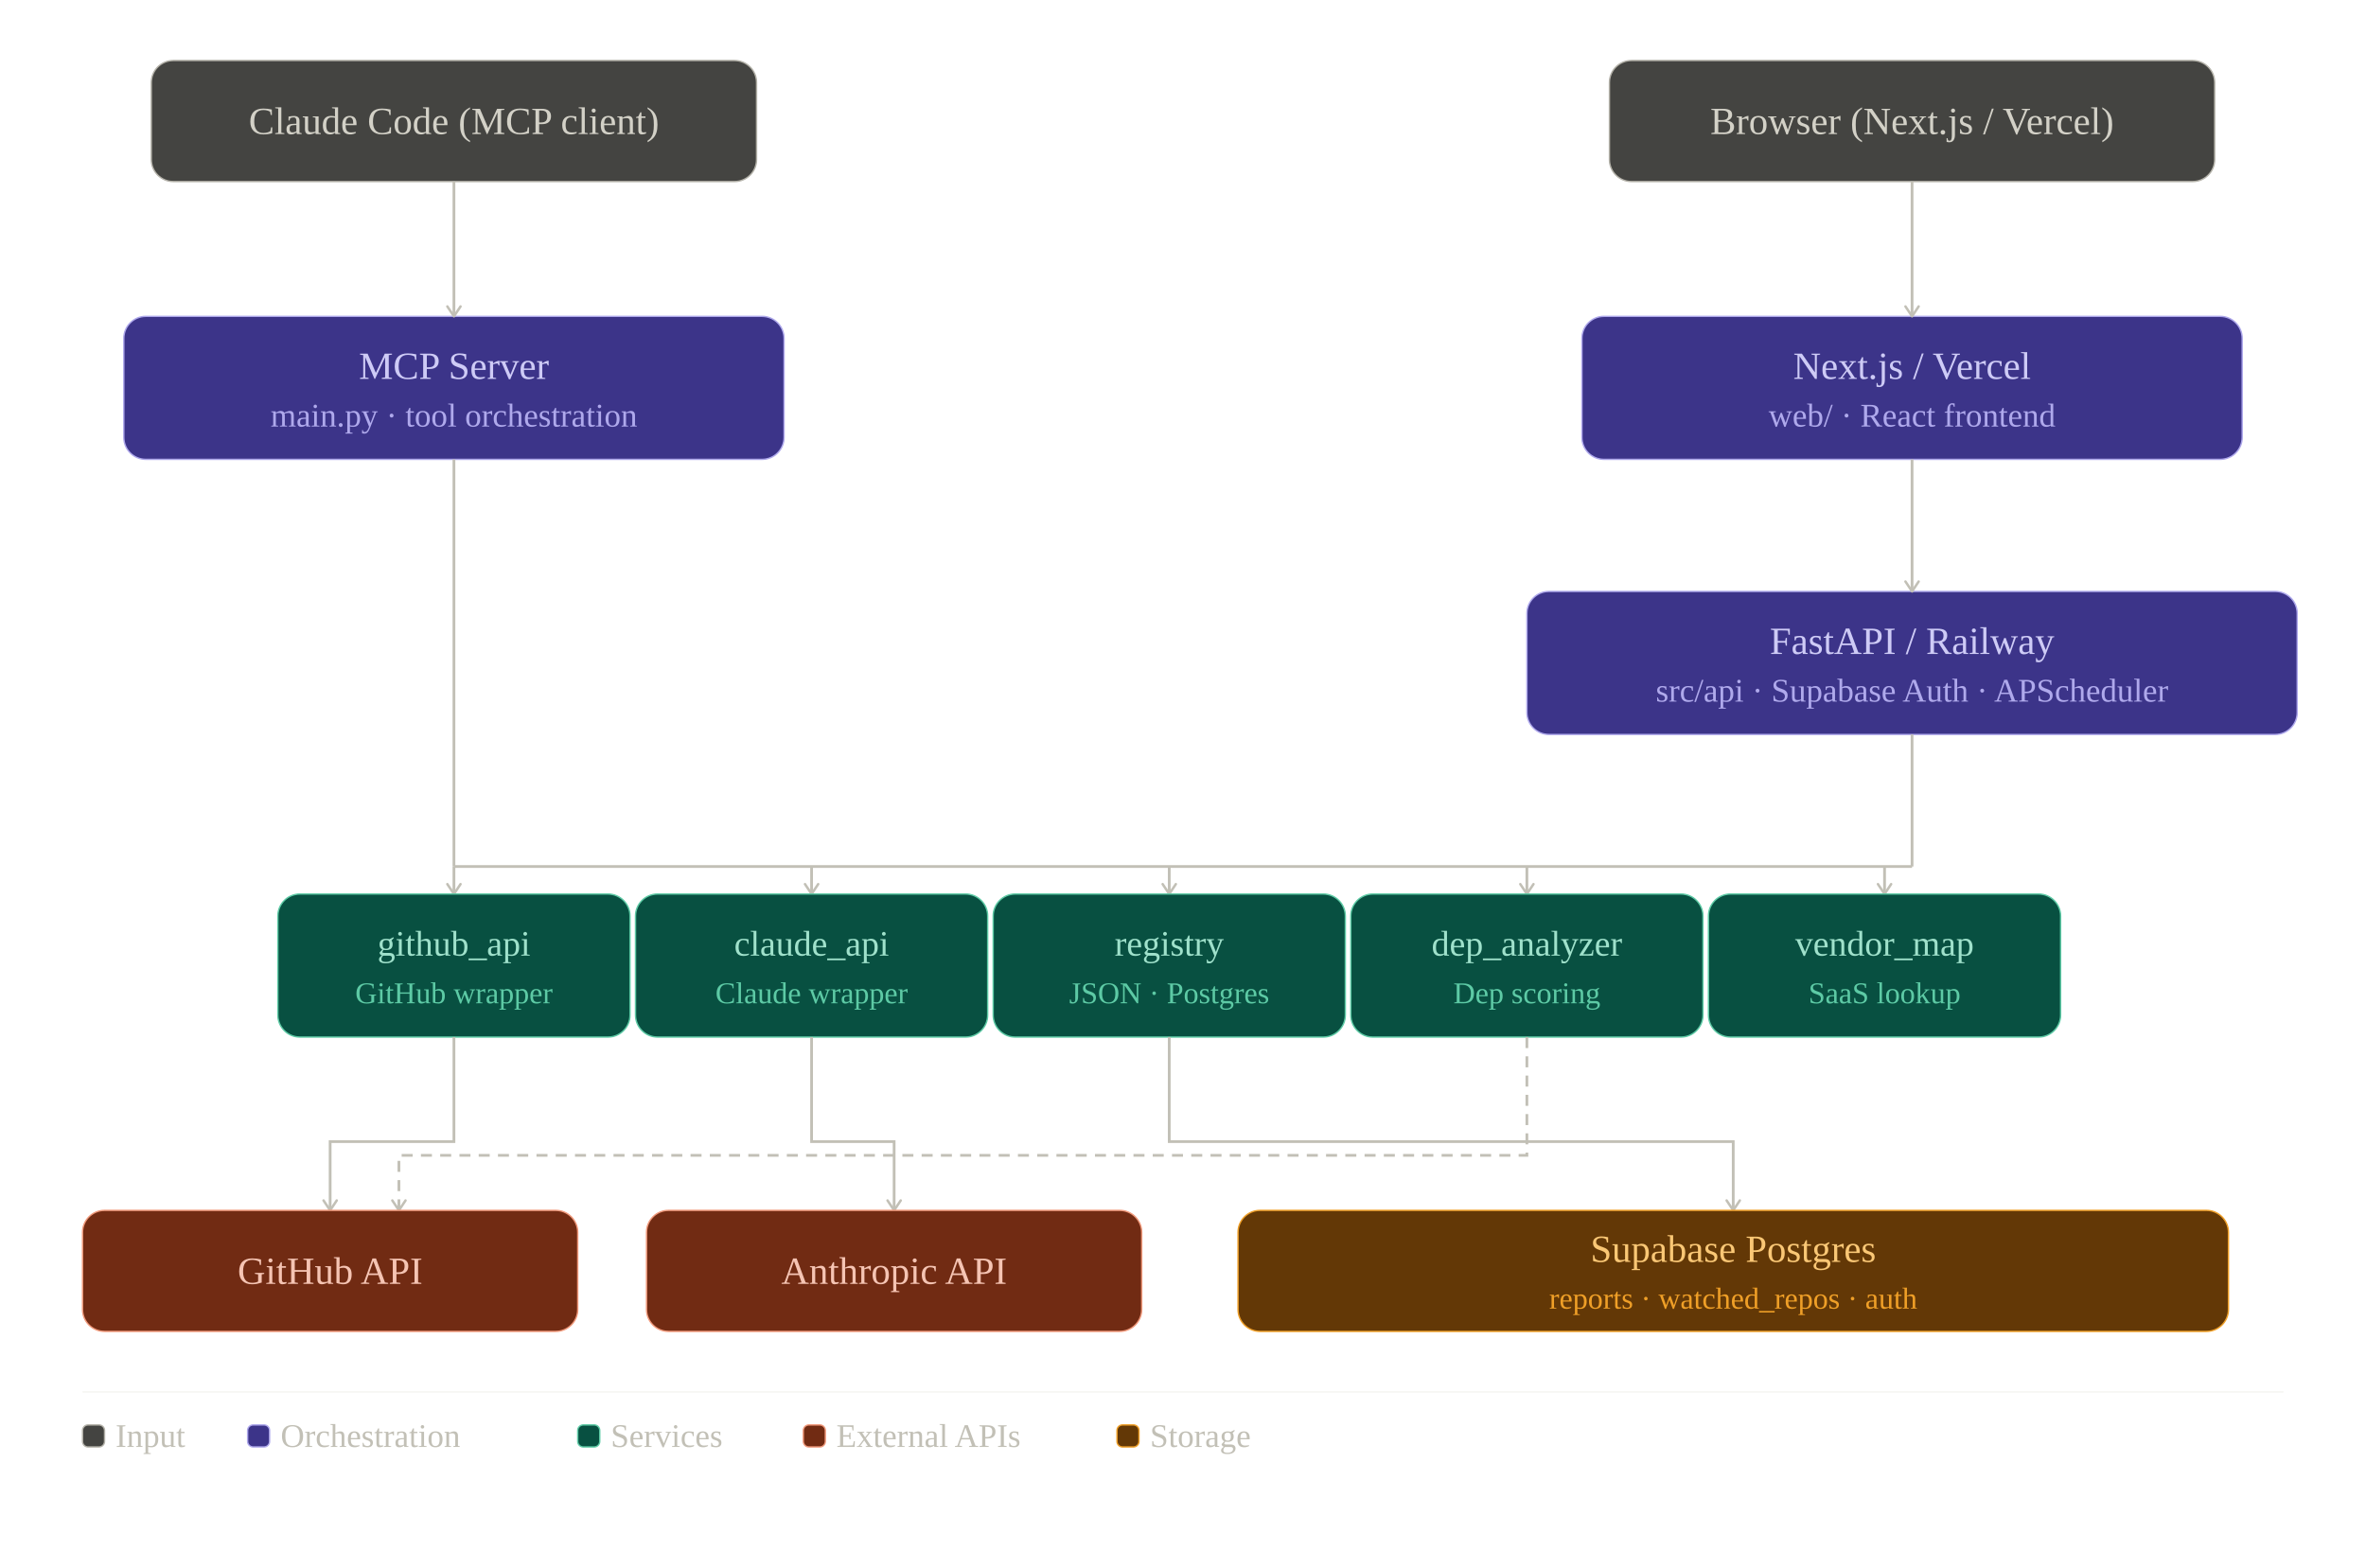
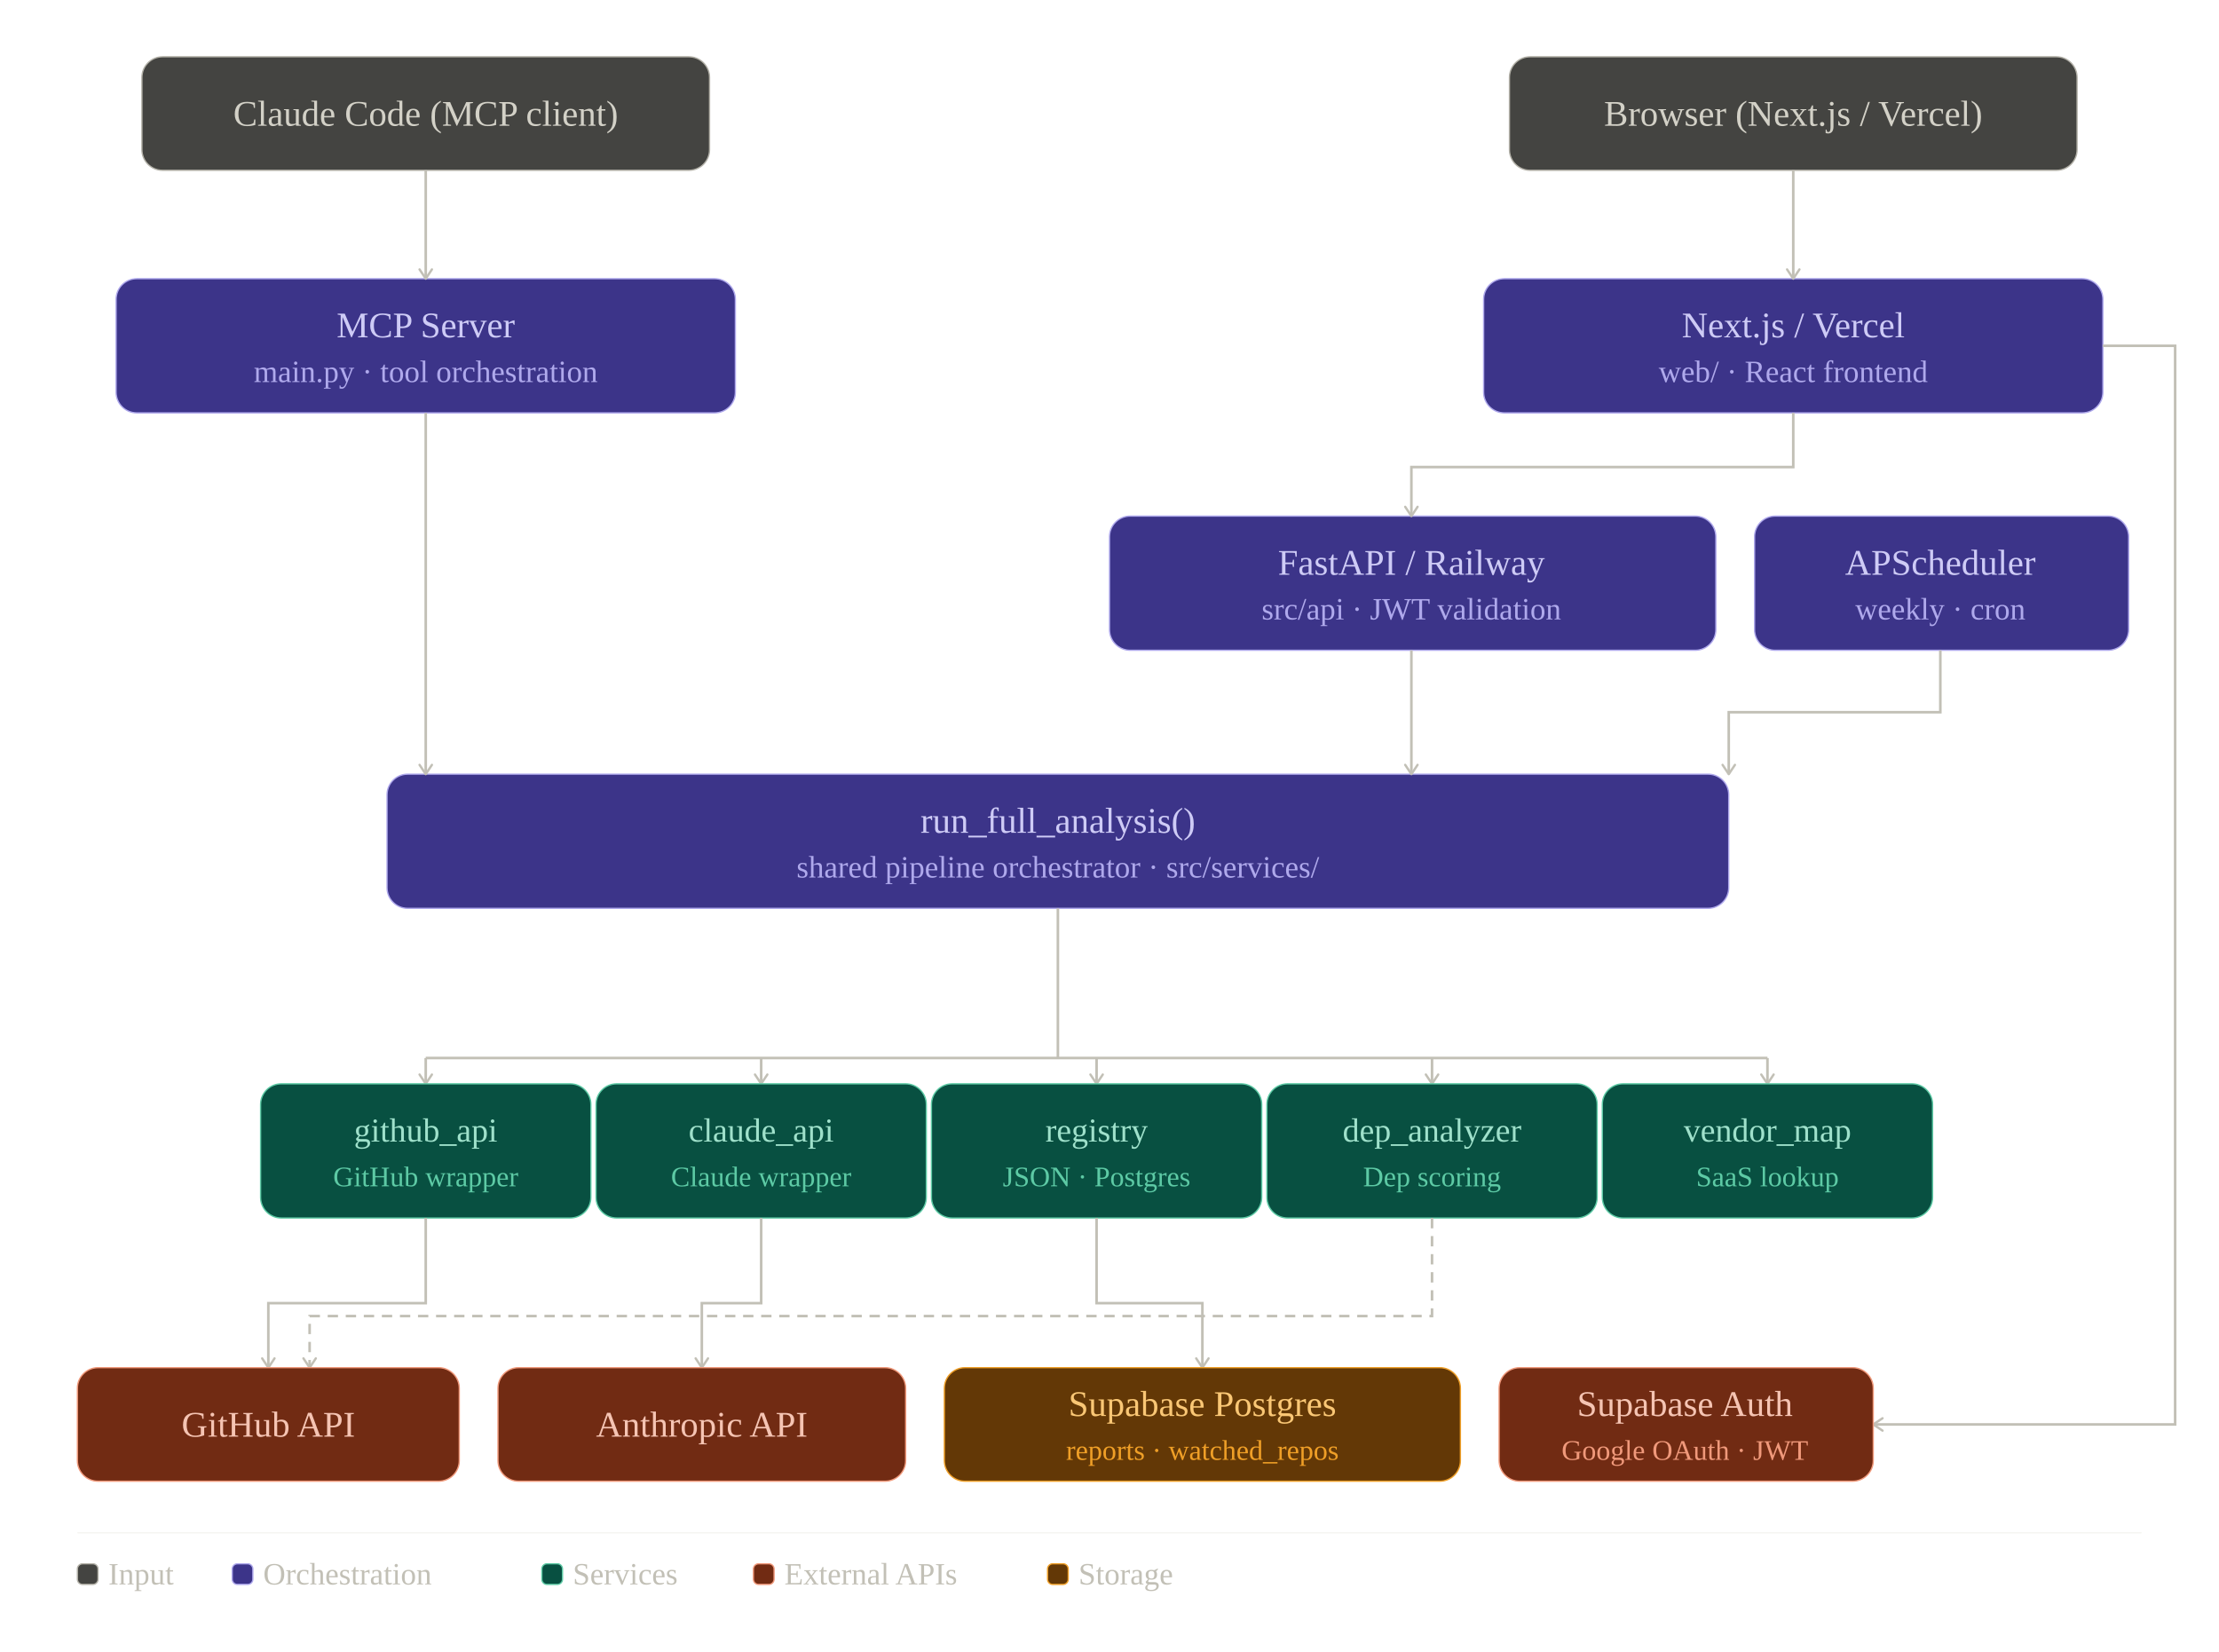
- <svg xmlns="http://www.w3.org/2000/svg" width="100%" viewBox="0 0 860 570" role="img">
+ <svg xmlns="http://www.w3.org/2000/svg" width="100%" viewBox="0 0 860 640" role="img">
  <defs>
    <marker id="arrow" viewBox="0 0 10 10" refX="8" refY="5" markerWidth="6" markerHeight="6" orient="auto-start-reverse">
      <path d="M2 1L8 5L2 9" fill="none" stroke="context-stroke" stroke-width="1.5" stroke-linecap="round" stroke-linejoin="round" />
    </marker>
  </defs>
  <style>
  .conn { stroke: rgb(194,192,182); }
  .conn-dashed { stroke: rgb(194,192,182); stroke-dasharray: 4 3; }
  .divider-line { stroke: rgba(222,220,209,0.3); }
  .legend-label { fill: rgb(194,192,182); font-size: 12px; }

  @media (prefers-color-scheme: light) {
    .conn { stroke: rgb(60,60,60); }
    .conn-dashed { stroke: rgb(60,60,60); }
    .divider-line { stroke: rgba(60,60,60,0.35); }
    .legend-label { fill: rgb(30,30,30); }
  }
</style>
  <g>
    <rect x="55" y="22" width="220" height="44" rx="8" stroke-width="0.5" style="fill:rgb(68,68,65);stroke:rgb(180,178,169);" />
    <text x="165" y="44" text-anchor="middle" dominant-baseline="central" style="fill:rgb(211,209,199);font-size:14px;font-weight:500;">Claude Code (MCP client)</text>
  </g>
  <g>
    <rect x="585" y="22" width="220" height="44" rx="8" stroke-width="0.5" style="fill:rgb(68,68,65);stroke:rgb(180,178,169);" />
    <text x="695" y="44" text-anchor="middle" dominant-baseline="central" style="fill:rgb(211,209,199);font-size:14px;font-weight:500;">Browser (Next.js / Vercel)</text>
  </g>
  <g>
-     <rect x="45" y="115" width="240" height="52" rx="8" stroke-width="0.5" style="fill:rgb(60,52,137);stroke:rgb(175,169,236);" />
-     <text x="165" y="133" text-anchor="middle" dominant-baseline="central" style="fill:rgb(206,203,246);font-size:14px;font-weight:500;">MCP Server</text>
-     <text x="165" y="151" text-anchor="middle" dominant-baseline="central" style="fill:rgb(175,169,236);font-size:12px;">main.py · tool orchestration</text>
+     <rect x="45" y="108" width="240" height="52" rx="8" stroke-width="0.5" style="fill:rgb(60,52,137);stroke:rgb(175,169,236);" />
+     <text x="165" y="126" text-anchor="middle" dominant-baseline="central" style="fill:rgb(206,203,246);font-size:14px;font-weight:500;">MCP Server</text>
+     <text x="165" y="144" text-anchor="middle" dominant-baseline="central" style="fill:rgb(175,169,236);font-size:12px;">main.py · tool orchestration</text>
  </g>
  <g>
-     <rect x="575" y="115" width="240" height="52" rx="8" stroke-width="0.5" style="fill:rgb(60,52,137);stroke:rgb(175,169,236);" />
-     <text x="695" y="133" text-anchor="middle" dominant-baseline="central" style="fill:rgb(206,203,246);font-size:14px;font-weight:500;">Next.js / Vercel</text>
-     <text x="695" y="151" text-anchor="middle" dominant-baseline="central" style="fill:rgb(175,169,236);font-size:12px;">web/ · React frontend</text>
+     <rect x="575" y="108" width="240" height="52" rx="8" stroke-width="0.5" style="fill:rgb(60,52,137);stroke:rgb(175,169,236);" />
+     <text x="695" y="126" text-anchor="middle" dominant-baseline="central" style="fill:rgb(206,203,246);font-size:14px;font-weight:500;">Next.js / Vercel</text>
+     <text x="695" y="144" text-anchor="middle" dominant-baseline="central" style="fill:rgb(175,169,236);font-size:12px;">web/ · React frontend</text>
  </g>
  <g>
-     <rect x="555" y="215" width="280" height="52" rx="8" stroke-width="0.5" style="fill:rgb(60,52,137);stroke:rgb(175,169,236);" />
-     <text x="695" y="233" text-anchor="middle" dominant-baseline="central" style="fill:rgb(206,203,246);font-size:14px;font-weight:500;">FastAPI / Railway</text>
-     <text x="695" y="251" text-anchor="middle" dominant-baseline="central" style="fill:rgb(175,169,236);font-size:12px;">src/api · Supabase Auth · APScheduler</text>
-   </g>
-   <line x1="165" y1="66" x2="165" y2="115" class="conn" stroke-width="1" marker-end="url(#arrow)" />
-   <line x1="695" y1="66" x2="695" y2="115" class="conn" stroke-width="1" marker-end="url(#arrow)" />
-   <line x1="695" y1="167" x2="695" y2="215" class="conn" stroke-width="1" marker-end="url(#arrow)" />
-   <line x1="165" y1="167" x2="165" y2="315" class="conn" stroke-width="1" />
-   <line x1="695" y1="267" x2="695" y2="315" class="conn" stroke-width="1" />
-   <line x1="165" y1="315" x2="695" y2="315" class="conn" stroke-width="1" />
-   <line x1="165" y1="315" x2="165" y2="325" class="conn" stroke-width="1" marker-end="url(#arrow)" />
-   <line x1="295" y1="315" x2="295" y2="325" class="conn" stroke-width="1" marker-end="url(#arrow)" />
-   <line x1="425" y1="315" x2="425" y2="325" class="conn" stroke-width="1" marker-end="url(#arrow)" />
-   <line x1="555" y1="315" x2="555" y2="325" class="conn" stroke-width="1" marker-end="url(#arrow)" />
-   <line x1="685" y1="315" x2="685" y2="325" class="conn" stroke-width="1" marker-end="url(#arrow)" />
-   <g>
-     <rect x="101" y="325" width="128" height="52" rx="8" stroke-width="0.5" style="fill:rgb(8,80,65);stroke:rgb(93,202,165);" />
-     <text x="165" y="343" text-anchor="middle" dominant-baseline="central" style="fill:rgb(159,225,203);font-size:13px;font-weight:500;">github_api</text>
-     <text x="165" y="361" text-anchor="middle" dominant-baseline="central" style="fill:rgb(93,202,165);font-size:11px;">GitHub wrapper</text>
+     <rect x="430" y="200" width="235" height="52" rx="8" stroke-width="0.5" style="fill:rgb(60,52,137);stroke:rgb(175,169,236);" />
+     <text x="547" y="218" text-anchor="middle" dominant-baseline="central" style="fill:rgb(206,203,246);font-size:14px;font-weight:500;">FastAPI / Railway</text>
+     <text x="547" y="236" text-anchor="middle" dominant-baseline="central" style="fill:rgb(175,169,236);font-size:12px;">src/api · JWT validation</text>
  </g>
  <g>
-     <rect x="231" y="325" width="128" height="52" rx="8" stroke-width="0.5" style="fill:rgb(8,80,65);stroke:rgb(93,202,165);" />
-     <text x="295" y="343" text-anchor="middle" dominant-baseline="central" style="fill:rgb(159,225,203);font-size:13px;font-weight:500;">claude_api</text>
-     <text x="295" y="361" text-anchor="middle" dominant-baseline="central" style="fill:rgb(93,202,165);font-size:11px;">Claude wrapper</text>
+     <rect x="680" y="200" width="145" height="52" rx="8" stroke-width="0.5" style="fill:rgb(60,52,137);stroke:rgb(175,169,236);" />
+     <text x="752" y="218" text-anchor="middle" dominant-baseline="central" style="fill:rgb(206,203,246);font-size:14px;font-weight:500;">APScheduler</text>
+     <text x="752" y="236" text-anchor="middle" dominant-baseline="central" style="fill:rgb(175,169,236);font-size:12px;">weekly · cron</text>
  </g>
  <g>
-     <rect x="361" y="325" width="128" height="52" rx="8" stroke-width="0.5" style="fill:rgb(8,80,65);stroke:rgb(93,202,165);" />
-     <text x="425" y="343" text-anchor="middle" dominant-baseline="central" style="fill:rgb(159,225,203);font-size:13px;font-weight:500;">registry</text>
-     <text x="425" y="361" text-anchor="middle" dominant-baseline="central" style="fill:rgb(93,202,165);font-size:11px;">JSON · Postgres</text>
+     <rect x="150" y="300" width="520" height="52" rx="8" stroke-width="0.5" style="fill:rgb(60,52,137);stroke:rgb(175,169,236);" />
+     <text x="410" y="318" text-anchor="middle" dominant-baseline="central" style="fill:rgb(206,203,246);font-size:14px;font-weight:500;">run_full_analysis()</text>
+     <text x="410" y="336" text-anchor="middle" dominant-baseline="central" style="fill:rgb(175,169,236);font-size:12px;">shared pipeline orchestrator · src/services/</text>
+   </g>
+   <line x1="165" y1="66" x2="165" y2="108" class="conn" stroke-width="1" marker-end="url(#arrow)" />
+   <line x1="695" y1="66" x2="695" y2="108" class="conn" stroke-width="1" marker-end="url(#arrow)" />
+   <path d="M695,160 L695,181 L547,181 L547,200" fill="none" class="conn" stroke-width="1" marker-end="url(#arrow)" />
+   <line x1="165" y1="160" x2="165" y2="300" class="conn" stroke-width="1" marker-end="url(#arrow)" />
+   <line x1="547" y1="252" x2="547" y2="300" class="conn" stroke-width="1" marker-end="url(#arrow)" />
+   <path d="M752,252 L752,276 L670,276 L670,300" fill="none" class="conn" stroke-width="1" marker-end="url(#arrow)" />
+   <line x1="410" y1="352" x2="410" y2="410" class="conn" stroke-width="1" />
+   <line x1="165" y1="410" x2="685" y2="410" class="conn" stroke-width="1" />
+   <line x1="165" y1="410" x2="165" y2="420" class="conn" stroke-width="1" marker-end="url(#arrow)" />
+   <line x1="295" y1="410" x2="295" y2="420" class="conn" stroke-width="1" marker-end="url(#arrow)" />
+   <line x1="425" y1="410" x2="425" y2="420" class="conn" stroke-width="1" marker-end="url(#arrow)" />
+   <line x1="555" y1="410" x2="555" y2="420" class="conn" stroke-width="1" marker-end="url(#arrow)" />
+   <line x1="685" y1="410" x2="685" y2="420" class="conn" stroke-width="1" marker-end="url(#arrow)" />
+   <g>
+     <rect x="101" y="420" width="128" height="52" rx="8" stroke-width="0.5" style="fill:rgb(8,80,65);stroke:rgb(93,202,165);" />
+     <text x="165" y="438" text-anchor="middle" dominant-baseline="central" style="fill:rgb(159,225,203);font-size:13px;font-weight:500;">github_api</text>
+     <text x="165" y="456" text-anchor="middle" dominant-baseline="central" style="fill:rgb(93,202,165);font-size:11px;">GitHub wrapper</text>
  </g>
  <g>
-     <rect x="491" y="325" width="128" height="52" rx="8" stroke-width="0.5" style="fill:rgb(8,80,65);stroke:rgb(93,202,165);" />
-     <text x="555" y="343" text-anchor="middle" dominant-baseline="central" style="fill:rgb(159,225,203);font-size:13px;font-weight:500;">dep_analyzer</text>
-     <text x="555" y="361" text-anchor="middle" dominant-baseline="central" style="fill:rgb(93,202,165);font-size:11px;">Dep scoring</text>
+     <rect x="231" y="420" width="128" height="52" rx="8" stroke-width="0.5" style="fill:rgb(8,80,65);stroke:rgb(93,202,165);" />
+     <text x="295" y="438" text-anchor="middle" dominant-baseline="central" style="fill:rgb(159,225,203);font-size:13px;font-weight:500;">claude_api</text>
+     <text x="295" y="456" text-anchor="middle" dominant-baseline="central" style="fill:rgb(93,202,165);font-size:11px;">Claude wrapper</text>
  </g>
  <g>
-     <rect x="621" y="325" width="128" height="52" rx="8" stroke-width="0.5" style="fill:rgb(8,80,65);stroke:rgb(93,202,165);" />
-     <text x="685" y="343" text-anchor="middle" dominant-baseline="central" style="fill:rgb(159,225,203);font-size:13px;font-weight:500;">vendor_map</text>
-     <text x="685" y="361" text-anchor="middle" dominant-baseline="central" style="fill:rgb(93,202,165);font-size:11px;">SaaS lookup</text>
-   </g>
-   <path d="M165 377 L165 415 L120 415 L120 440" fill="none" class="conn" stroke-width="1" marker-end="url(#arrow)" />
-   <path d="M295 377 L295 415 L325 415 L325 440" fill="none" class="conn" stroke-width="1" marker-end="url(#arrow)" />
-   <path d="M425 377 L425 415 L630 415 L630 440" fill="none" class="conn" stroke-width="1" marker-end="url(#arrow)" />
-   <path d="M555 377 L555 420 L145 420 L145 440" fill="none" class="conn-dashed" stroke-width="1" marker-end="url(#arrow)" />
-   <g>
-     <rect x="30" y="440" width="180" height="44" rx="8" stroke-width="0.5" style="fill:rgb(113,43,19);stroke:rgb(240,153,123);" />
-     <text x="120" y="462" text-anchor="middle" dominant-baseline="central" style="fill:rgb(245,196,179);font-size:14px;font-weight:500;">GitHub API</text>
+     <rect x="361" y="420" width="128" height="52" rx="8" stroke-width="0.5" style="fill:rgb(8,80,65);stroke:rgb(93,202,165);" />
+     <text x="425" y="438" text-anchor="middle" dominant-baseline="central" style="fill:rgb(159,225,203);font-size:13px;font-weight:500;">registry</text>
+     <text x="425" y="456" text-anchor="middle" dominant-baseline="central" style="fill:rgb(93,202,165);font-size:11px;">JSON · Postgres</text>
  </g>
  <g>
-     <rect x="235" y="440" width="180" height="44" rx="8" stroke-width="0.5" style="fill:rgb(113,43,19);stroke:rgb(240,153,123);" />
-     <text x="325" y="462" text-anchor="middle" dominant-baseline="central" style="fill:rgb(245,196,179);font-size:14px;font-weight:500;">Anthropic API</text>
+     <rect x="491" y="420" width="128" height="52" rx="8" stroke-width="0.5" style="fill:rgb(8,80,65);stroke:rgb(93,202,165);" />
+     <text x="555" y="438" text-anchor="middle" dominant-baseline="central" style="fill:rgb(159,225,203);font-size:13px;font-weight:500;">dep_analyzer</text>
+     <text x="555" y="456" text-anchor="middle" dominant-baseline="central" style="fill:rgb(93,202,165);font-size:11px;">Dep scoring</text>
  </g>
  <g>
-     <rect x="450" y="440" width="360" height="44" rx="8" stroke-width="0.5" style="fill:rgb(99,56,6);stroke:rgb(239,159,39);" />
-     <text x="630" y="454" text-anchor="middle" dominant-baseline="central" style="fill:rgb(250,199,117);font-size:14px;font-weight:500;">Supabase Postgres</text>
-     <text x="630" y="472" text-anchor="middle" dominant-baseline="central" style="fill:rgb(239,159,39);font-size:11px;">reports · watched_repos · auth</text>
+     <rect x="621" y="420" width="128" height="52" rx="8" stroke-width="0.5" style="fill:rgb(8,80,65);stroke:rgb(93,202,165);" />
+     <text x="685" y="438" text-anchor="middle" dominant-baseline="central" style="fill:rgb(159,225,203);font-size:13px;font-weight:500;">vendor_map</text>
+     <text x="685" y="456" text-anchor="middle" dominant-baseline="central" style="fill:rgb(93,202,165);font-size:11px;">SaaS lookup</text>
  </g>
-   <line x1="30" y1="506" x2="830" y2="506" class="divider-line" stroke-width="0.5" />
-   <rect x="30" y="518" width="8" height="8" rx="2" stroke-width="0.5" style="fill:rgb(68,68,65);stroke:rgb(180,178,169);" />
-   <text x="42" y="526" class="legend-label">Input</text>
-   <rect x="90" y="518" width="8" height="8" rx="2" stroke-width="0.5" style="fill:rgb(60,52,137);stroke:rgb(175,169,236);" />
-   <text x="102" y="526" class="legend-label">Orchestration</text>
-   <rect x="210" y="518" width="8" height="8" rx="2" stroke-width="0.5" style="fill:rgb(8,80,65);stroke:rgb(93,202,165);" />
-   <text x="222" y="526" class="legend-label">Services</text>
-   <rect x="292" y="518" width="8" height="8" rx="2" stroke-width="0.5" style="fill:rgb(113,43,19);stroke:rgb(240,153,123);" />
-   <text x="304" y="526" class="legend-label">External APIs</text>
-   <rect x="406" y="518" width="8" height="8" rx="2" stroke-width="0.5" style="fill:rgb(99,56,6);stroke:rgb(239,159,39);" />
-   <text x="418" y="526" class="legend-label">Storage</text>
+   <path d="M165,472 L165,505 L104,505 L104,530" fill="none" class="conn" stroke-width="1" marker-end="url(#arrow)" />
+   <path d="M295,472 L295,505 L272,505 L272,530" fill="none" class="conn" stroke-width="1" marker-end="url(#arrow)" />
+   <path d="M425,472 L425,505 L466,505 L466,530" fill="none" class="conn" stroke-width="1" marker-end="url(#arrow)" />
+   <path d="M555,472 L555,510 L120,510 L120,530" fill="none" class="conn-dashed" stroke-width="1" marker-end="url(#arrow)" />
+   <path d="M815,134 L843,134 L843,552 L726,552" fill="none" class="conn" stroke-width="1" marker-end="url(#arrow)" />
+   <g>
+     <rect x="30" y="530" width="148" height="44" rx="8" stroke-width="0.5" style="fill:rgb(113,43,19);stroke:rgb(240,153,123);" />
+     <text x="104" y="552" text-anchor="middle" dominant-baseline="central" style="fill:rgb(245,196,179);font-size:14px;font-weight:500;">GitHub API</text>
+   </g>
+   <g>
+     <rect x="193" y="530" width="158" height="44" rx="8" stroke-width="0.5" style="fill:rgb(113,43,19);stroke:rgb(240,153,123);" />
+     <text x="272" y="552" text-anchor="middle" dominant-baseline="central" style="fill:rgb(245,196,179);font-size:14px;font-weight:500;">Anthropic API</text>
+   </g>
+   <g>
+     <rect x="366" y="530" width="200" height="44" rx="8" stroke-width="0.5" style="fill:rgb(99,56,6);stroke:rgb(239,159,39);" />
+     <text x="466" y="544" text-anchor="middle" dominant-baseline="central" style="fill:rgb(250,199,117);font-size:14px;font-weight:500;">Supabase Postgres</text>
+     <text x="466" y="562" text-anchor="middle" dominant-baseline="central" style="fill:rgb(239,159,39);font-size:11px;">reports · watched_repos</text>
+   </g>
+   <g>
+     <rect x="581" y="530" width="145" height="44" rx="8" stroke-width="0.5" style="fill:rgb(113,43,19);stroke:rgb(240,153,123);" />
+     <text x="653" y="544" text-anchor="middle" dominant-baseline="central" style="fill:rgb(245,196,179);font-size:14px;font-weight:500;">Supabase Auth</text>
+     <text x="653" y="562" text-anchor="middle" dominant-baseline="central" style="fill:rgb(240,153,123);font-size:11px;">Google OAuth · JWT</text>
+   </g>
+   <line x1="30" y1="594" x2="830" y2="594" class="divider-line" stroke-width="0.5" />
+   <rect x="30" y="606" width="8" height="8" rx="2" stroke-width="0.5" style="fill:rgb(68,68,65);stroke:rgb(180,178,169);" />
+   <text x="42" y="614" class="legend-label">Input</text>
+   <rect x="90" y="606" width="8" height="8" rx="2" stroke-width="0.5" style="fill:rgb(60,52,137);stroke:rgb(175,169,236);" />
+   <text x="102" y="614" class="legend-label">Orchestration</text>
+   <rect x="210" y="606" width="8" height="8" rx="2" stroke-width="0.5" style="fill:rgb(8,80,65);stroke:rgb(93,202,165);" />
+   <text x="222" y="614" class="legend-label">Services</text>
+   <rect x="292" y="606" width="8" height="8" rx="2" stroke-width="0.5" style="fill:rgb(113,43,19);stroke:rgb(240,153,123);" />
+   <text x="304" y="614" class="legend-label">External APIs</text>
+   <rect x="406" y="606" width="8" height="8" rx="2" stroke-width="0.5" style="fill:rgb(99,56,6);stroke:rgb(239,159,39);" />
+   <text x="418" y="614" class="legend-label">Storage</text>
</svg>
